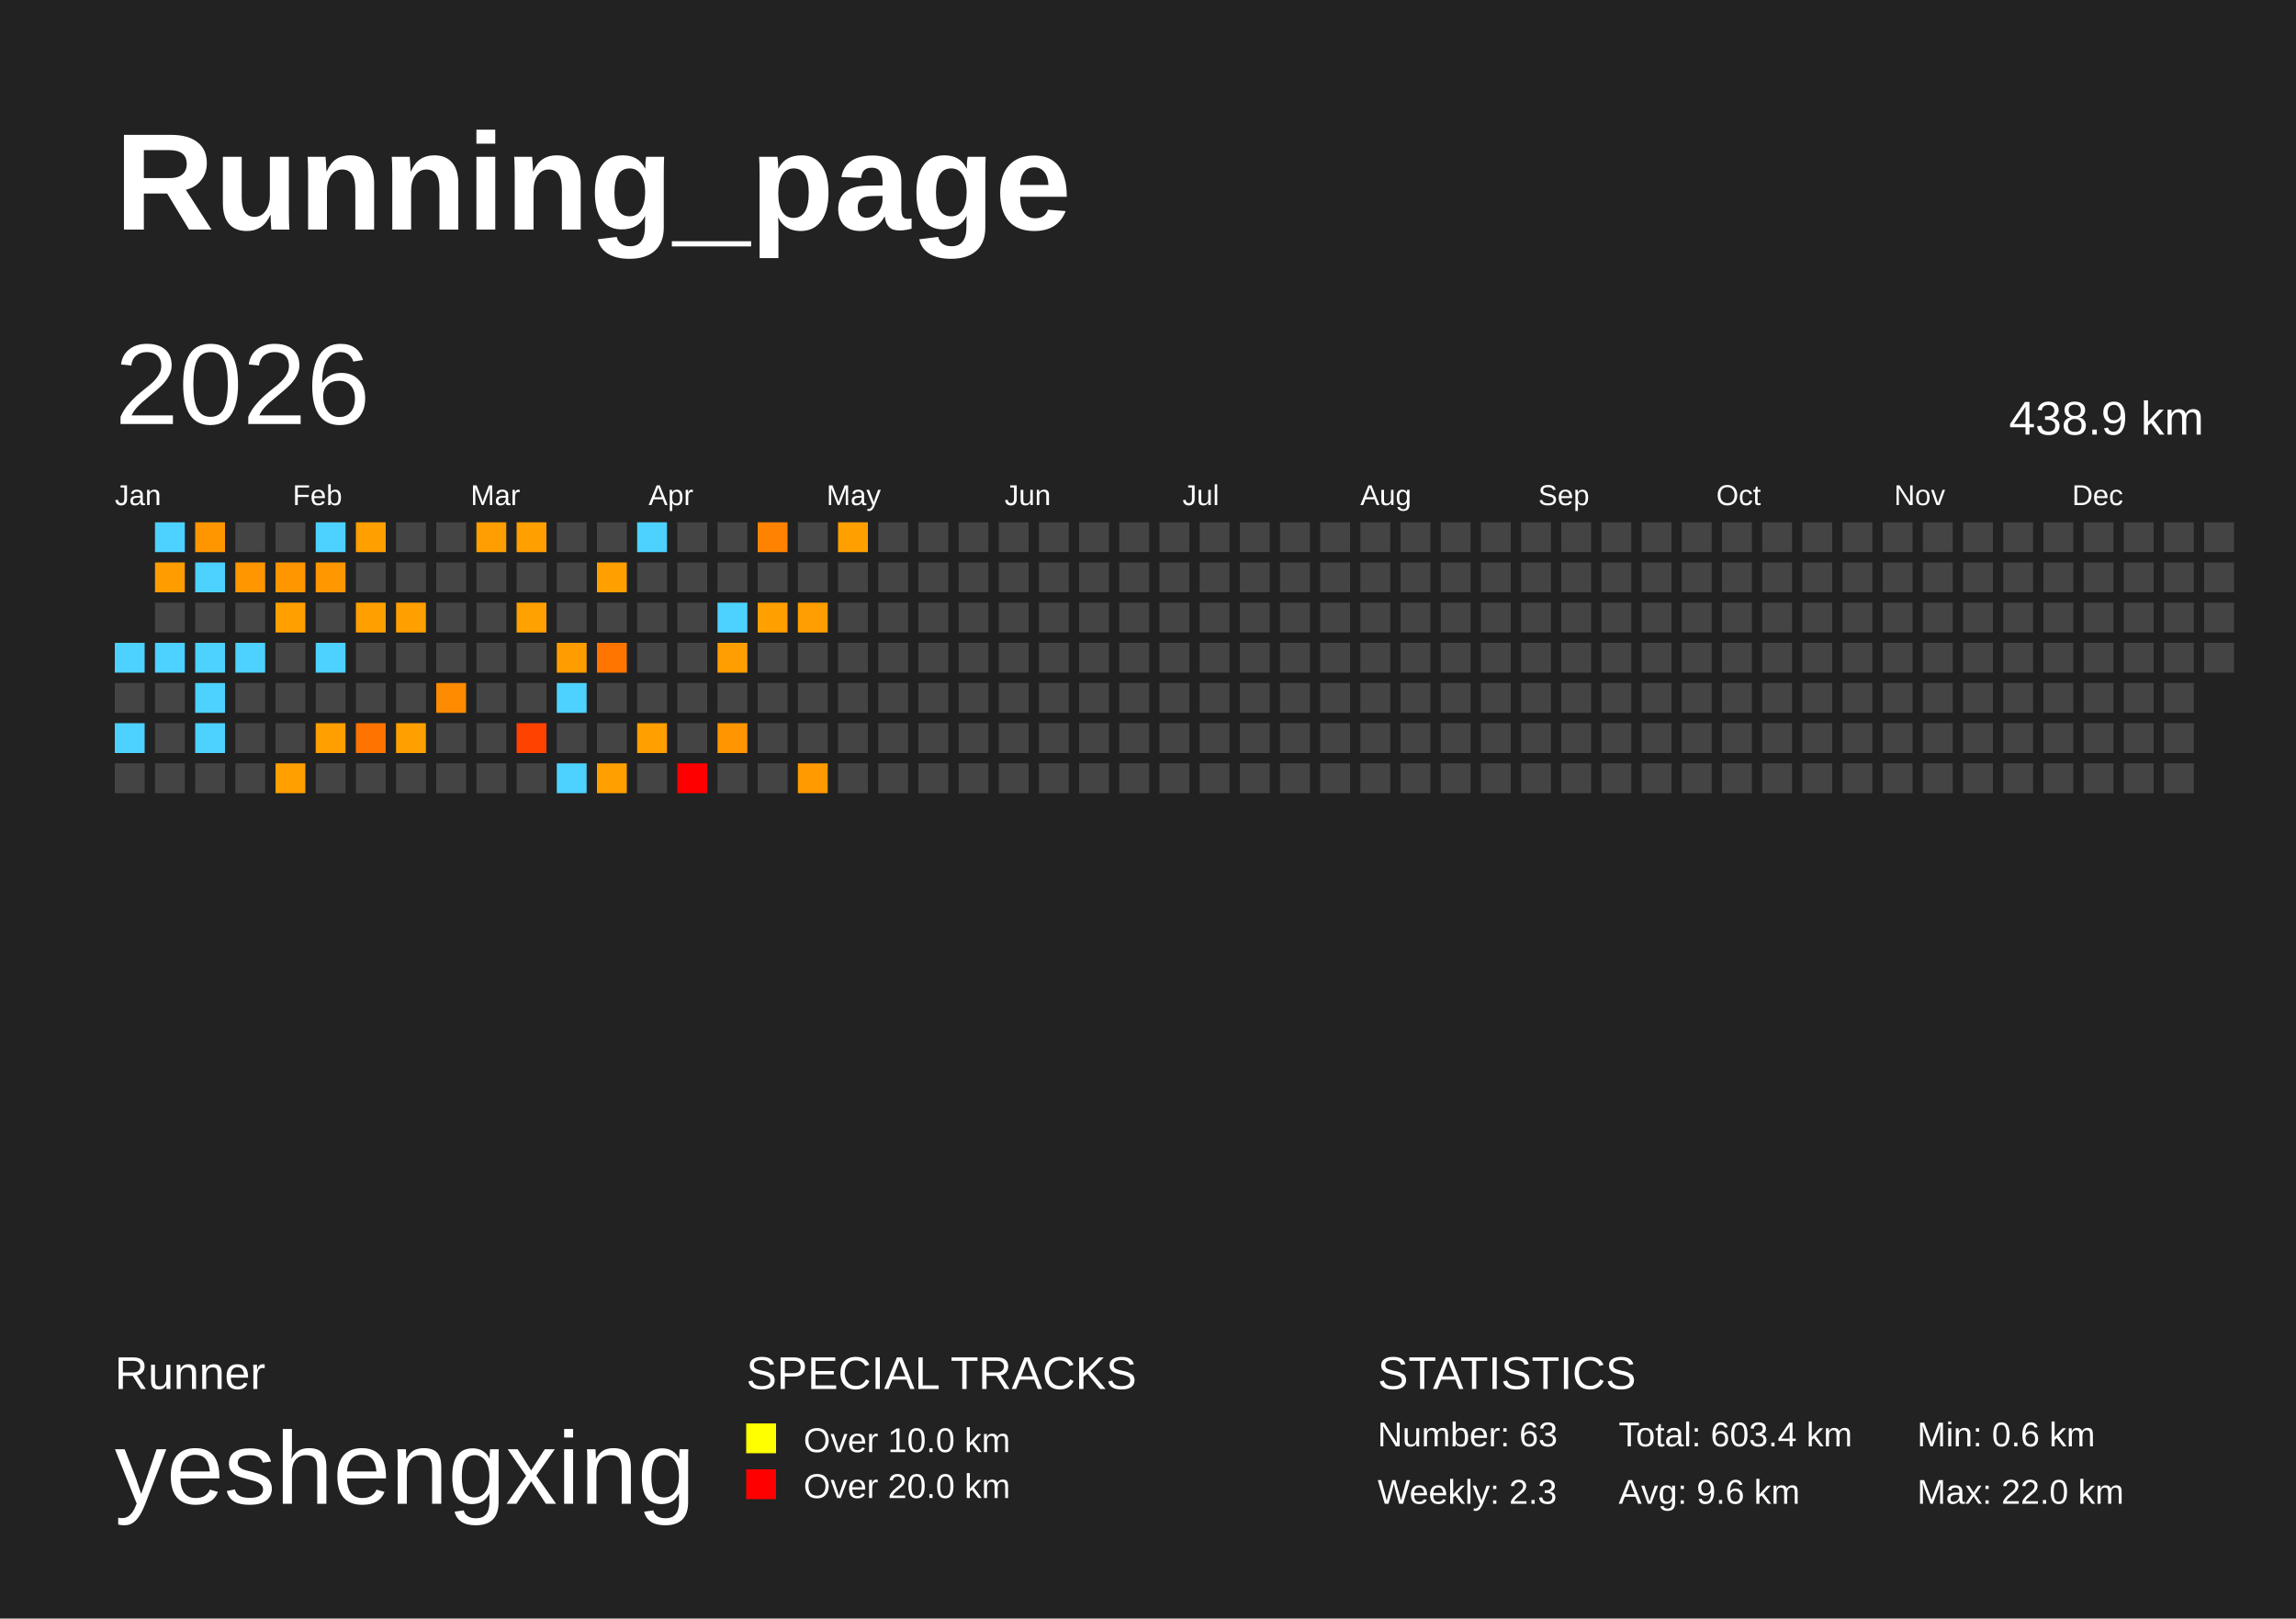
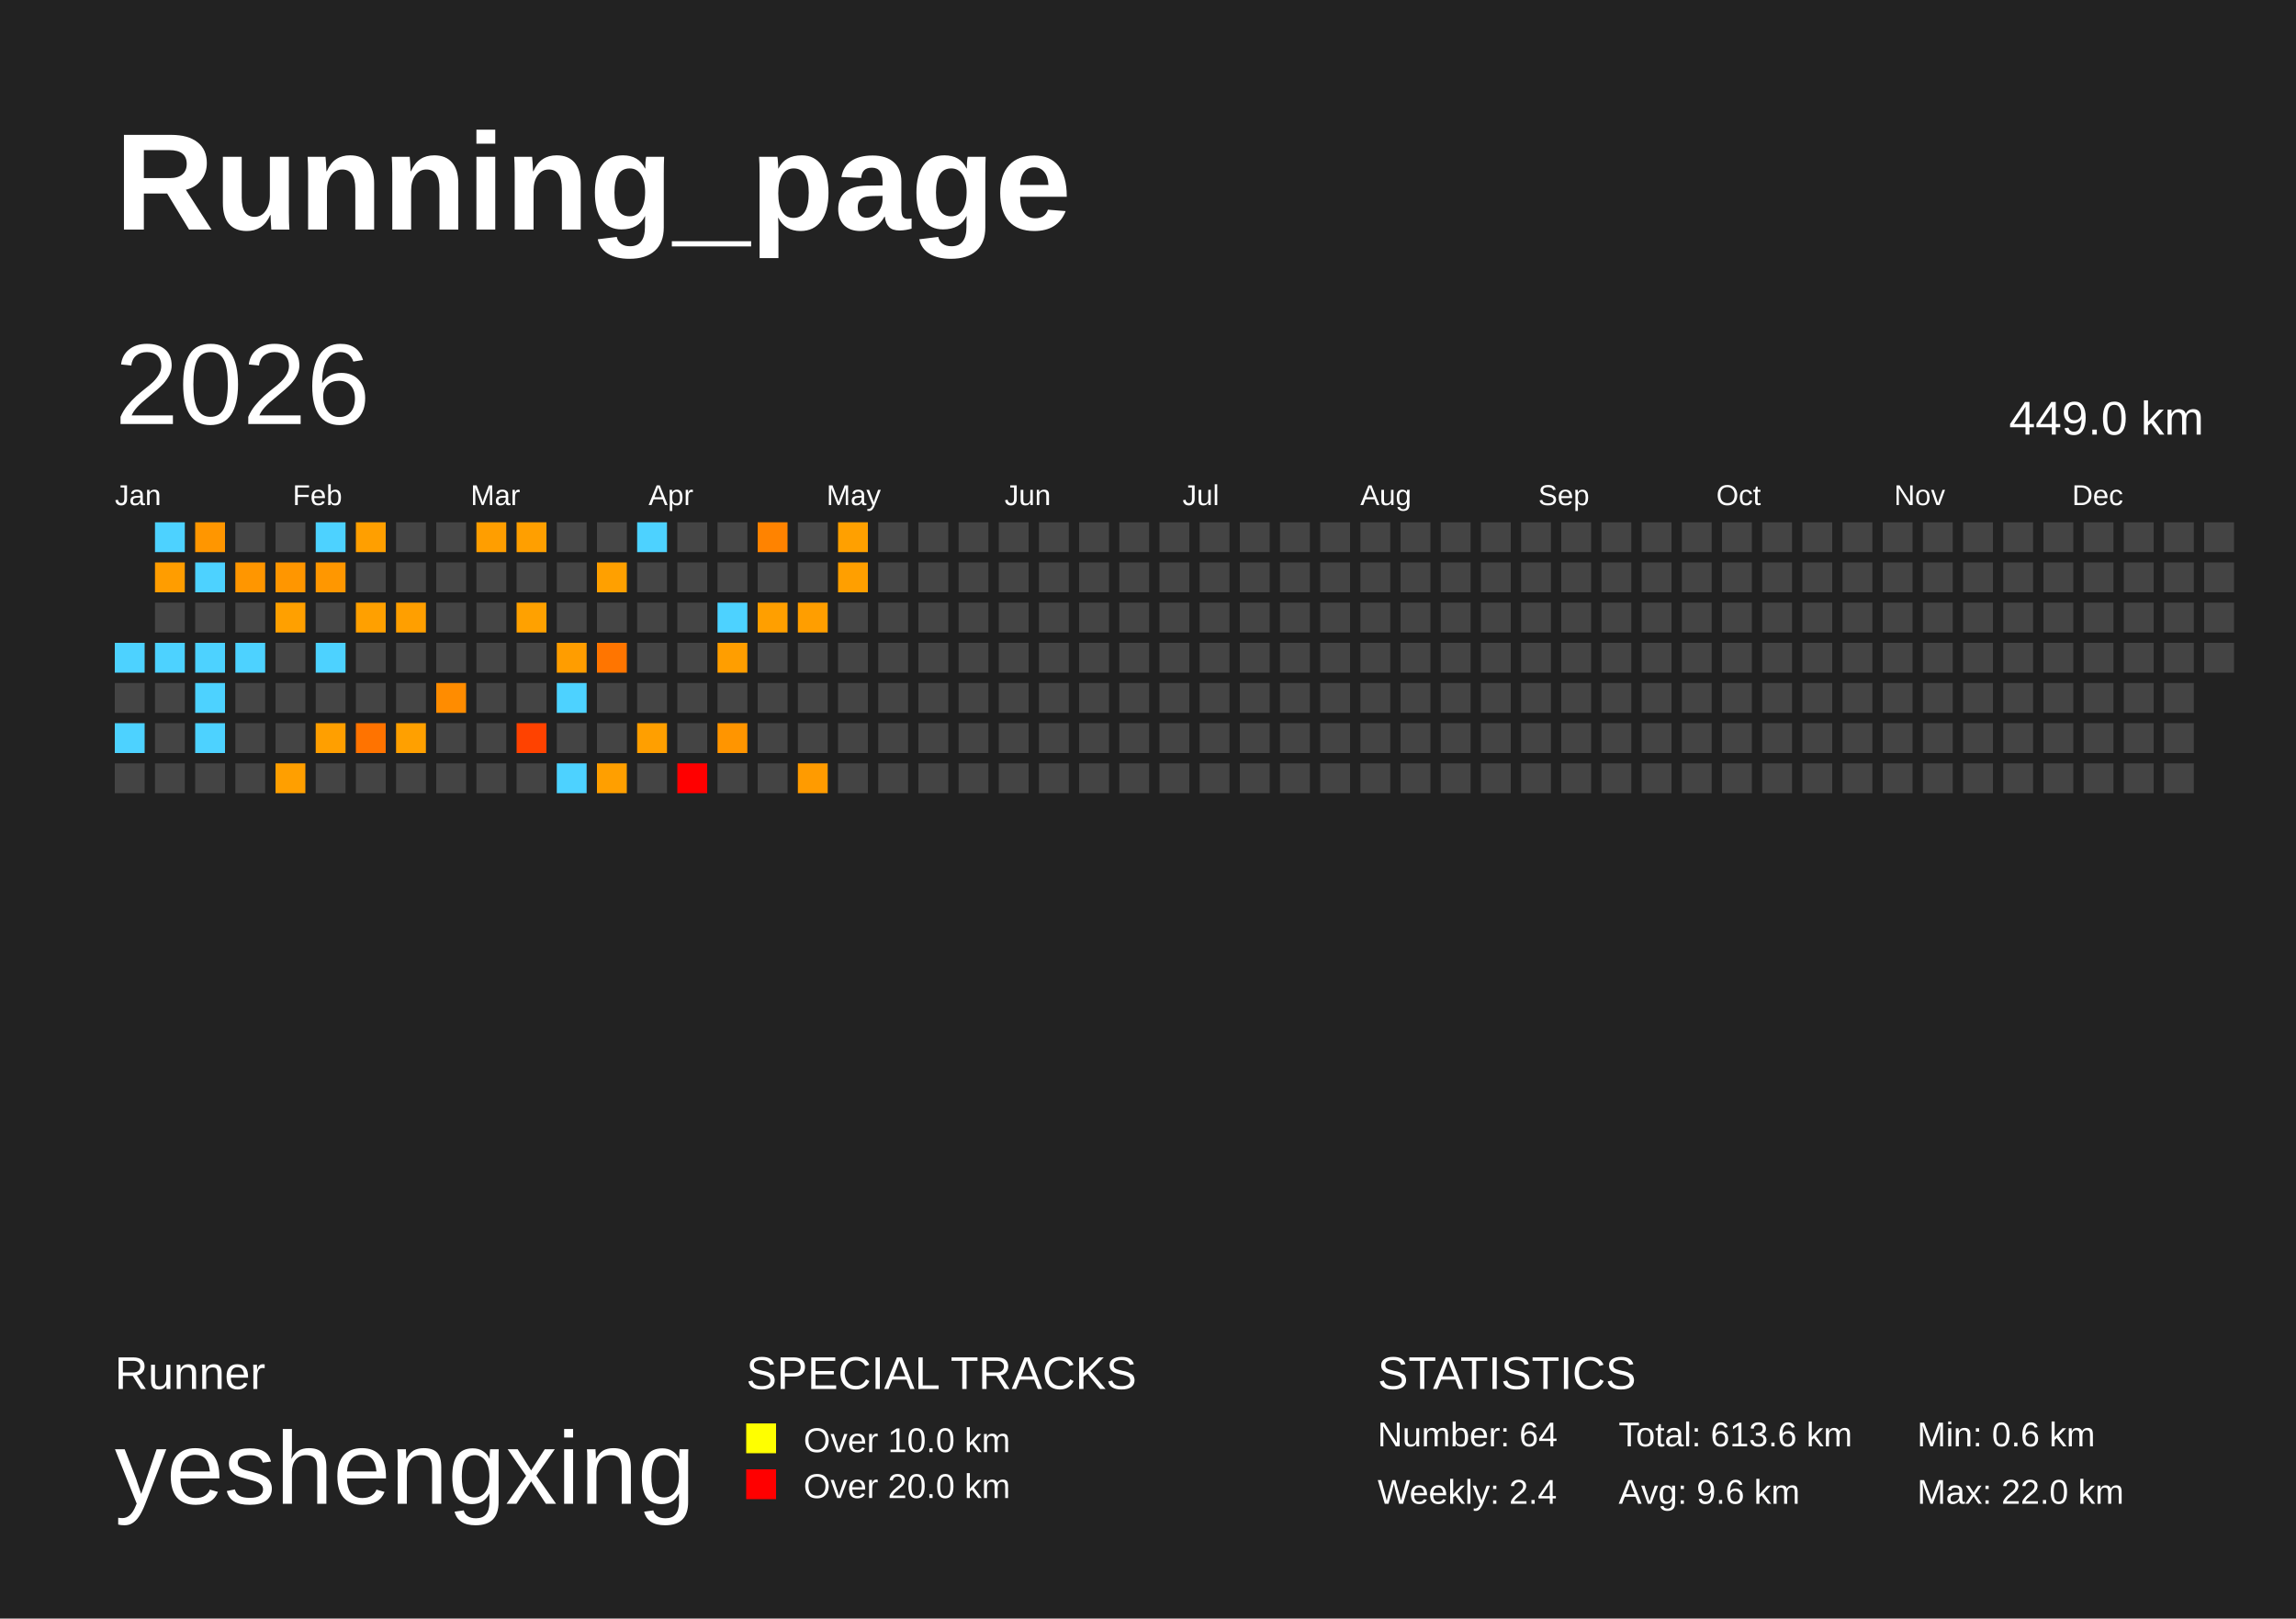
<svg xmlns="http://www.w3.org/2000/svg" baseProfile="full" height="141mm" version="1.1" viewBox="0,0,200,141" width="200mm">
  <defs />
  <rect fill="#222222" height="141" width="200" x="0" y="0" />
  <text fill="#FFFFFF" style="font-size:12px; font-family:Arial; font-weight:bold;" x="10" y="20">Running_page</text>
  <text fill="#FFFFFF" style="font-size:4px; font-family:Arial" x="10" y="121">Runner</text>
  <text fill="#FFFFFF" style="font-size:9px; font-family:Arial" x="10" y="131">yeshengxing</text>
  <text fill="#FFFFFF" style="font-size:4px; font-family:Arial" x="65" y="121">SPECIAL TRACKS</text>
  <rect fill="yellow" height="2.6" width="2.6" x="65" y="124" />
  <text fill="#FFFFFF" style="font-size:3px; font-family:Arial" x="70" y="126.5">Over 10.0 km</text>
  <rect fill="red" height="2.6" width="2.6" x="65" y="128" />
  <text fill="#FFFFFF" style="font-size:3px; font-family:Arial" x="70" y="130.5">Over 20.0 km</text>
  <text fill="#FFFFFF" style="font-size:4px; font-family:Arial" x="120" y="121">STATISTICS</text>
-   <text fill="#FFFFFF" style="font-size:3px; font-family:Arial" x="120" y="126">Number: 63</text>
-   <text fill="#FFFFFF" style="font-size:3px; font-family:Arial" x="120" y="131">Weekly: 2.3</text>
-   <text fill="#FFFFFF" style="font-size:3px; font-family:Arial" x="141" y="126">Total: 603.4 km</text>
+   <text fill="#FFFFFF" style="font-size:3px; font-family:Arial" x="120" y="126">Number: 64</text>
+   <text fill="#FFFFFF" style="font-size:3px; font-family:Arial" x="120" y="131">Weekly: 2.4</text>
+   <text fill="#FFFFFF" style="font-size:3px; font-family:Arial" x="141" y="126">Total: 613.6 km</text>
  <text fill="#FFFFFF" style="font-size:3px; font-family:Arial" x="141" y="131">Avg: 9.6 km</text>
  <text fill="#FFFFFF" style="font-size:3px; font-family:Arial" x="167" y="126">Min: 0.6 km</text>
  <text fill="#FFFFFF" style="font-size:3px; font-family:Arial" x="167" y="131">Max: 22.0 km</text>
  <text dominant-baseline="hanging" fill="#FFFFFF" style="font-size:10.0px; font-family:Arial;" x="10" y="30">2026</text>
-   <text dominant-baseline="hanging" fill="#FFFFFF" style="font-size:4.125px; font-family:Arial;" x="175" y="35">438.9 km</text>
+   <text dominant-baseline="hanging" fill="#FFFFFF" style="font-size:4.125px; font-family:Arial;" x="175" y="35">449.0 km</text>
  <text fill="#FFFFFF" style="font-size:2.5px; font-family:Arial" x="10.0" y="44">Jan</text>
  <text fill="#FFFFFF" style="font-size:2.5px; font-family:Arial" x="25.5" y="44">Feb</text>
  <text fill="#FFFFFF" style="font-size:2.5px; font-family:Arial" x="41.0" y="44">Mar</text>
  <text fill="#FFFFFF" style="font-size:2.5px; font-family:Arial" x="56.5" y="44">Apr</text>
  <text fill="#FFFFFF" style="font-size:2.5px; font-family:Arial" x="72.0" y="44">May</text>
  <text fill="#FFFFFF" style="font-size:2.5px; font-family:Arial" x="87.5" y="44">Jun</text>
  <text fill="#FFFFFF" style="font-size:2.5px; font-family:Arial" x="103.0" y="44">Jul</text>
  <text fill="#FFFFFF" style="font-size:2.5px; font-family:Arial" x="118.5" y="44">Aug</text>
  <text fill="#FFFFFF" style="font-size:2.5px; font-family:Arial" x="134.0" y="44">Sep</text>
  <text fill="#FFFFFF" style="font-size:2.5px; font-family:Arial" x="149.5" y="44">Oct</text>
  <text fill="#FFFFFF" style="font-size:2.5px; font-family:Arial" x="165.0" y="44">Nov</text>
  <text fill="#FFFFFF" style="font-size:2.5px; font-family:Arial" x="180.5" y="44">Dec</text>
  <rect fill="#4dd2ff" height="2.6" width="2.6" x="10.0" y="56.0" />
  <rect fill="#444444" height="2.6" width="2.6" x="10.0" y="59.5" />
  <rect fill="#4dd2ff" height="2.6" width="2.6" x="10.0" y="63.0" />
  <rect fill="#444444" height="2.6" width="2.6" x="10.0" y="66.5" />
  <rect fill="#4dd2ff" height="2.6" width="2.6" x="13.5" y="45.5" />
  <rect fill="#ff9d00" height="2.6" width="2.6" x="13.5" y="49.0" />
  <rect fill="#444444" height="2.6" width="2.6" x="13.5" y="52.5" />
  <rect fill="#4dd2ff" height="2.6" width="2.6" x="13.5" y="56.0" />
  <rect fill="#444444" height="2.6" width="2.6" x="13.5" y="59.5" />
  <rect fill="#444444" height="2.6" width="2.6" x="13.5" y="63.0" />
  <rect fill="#444444" height="2.6" width="2.6" x="13.5" y="66.5" />
  <rect fill="#ff9600" height="2.6" width="2.6" x="17.0" y="45.5" />
  <rect fill="#4dd2ff" height="2.6" width="2.6" x="17.0" y="49.0" />
  <rect fill="#444444" height="2.6" width="2.6" x="17.0" y="52.5" />
  <rect fill="#4dd2ff" height="2.6" width="2.6" x="17.0" y="56.0" />
  <rect fill="#4dd2ff" height="2.6" width="2.6" x="17.0" y="59.5" />
  <rect fill="#4dd2ff" height="2.6" width="2.6" x="17.0" y="63.0" />
  <rect fill="#444444" height="2.6" width="2.6" x="17.0" y="66.5" />
  <rect fill="#444444" height="2.6" width="2.6" x="20.5" y="45.5" />
  <rect fill="#ff9600" height="2.6" width="2.6" x="20.5" y="49.0" />
  <rect fill="#444444" height="2.6" width="2.6" x="20.5" y="52.5" />
  <rect fill="#4dd2ff" height="2.6" width="2.6" x="20.5" y="56.0" />
  <rect fill="#444444" height="2.6" width="2.6" x="20.5" y="59.5" />
  <rect fill="#444444" height="2.6" width="2.6" x="20.5" y="63.0" />
  <rect fill="#444444" height="2.6" width="2.6" x="20.5" y="66.5" />
  <rect fill="#444444" height="2.6" width="2.6" x="24.0" y="45.5" />
  <rect fill="#ff9600" height="2.6" width="2.6" x="24.0" y="49.0" />
  <rect fill="#ffa000" height="2.6" width="2.6" x="24.0" y="52.5" />
  <rect fill="#444444" height="2.6" width="2.6" x="24.0" y="56.0" />
  <rect fill="#444444" height="2.6" width="2.6" x="24.0" y="59.5" />
  <rect fill="#444444" height="2.6" width="2.6" x="24.0" y="63.0" />
  <rect fill="#ff9f00" height="2.6" width="2.6" x="24.0" y="66.5" />
  <rect fill="#4dd2ff" height="2.6" width="2.6" x="27.5" y="45.5" />
  <rect fill="#ff9700" height="2.6" width="2.6" x="27.5" y="49.0" />
  <rect fill="#444444" height="2.6" width="2.6" x="27.5" y="52.5" />
  <rect fill="#4dd2ff" height="2.6" width="2.6" x="27.5" y="56.0" />
  <rect fill="#444444" height="2.6" width="2.6" x="27.5" y="59.5" />
  <rect fill="#ff9f00" height="2.6" width="2.6" x="27.5" y="63.0" />
  <rect fill="#444444" height="2.6" width="2.6" x="27.5" y="66.5" />
  <rect fill="#ff9f00" height="2.6" width="2.6" x="31.0" y="45.5" />
  <rect fill="#444444" height="2.6" width="2.6" x="31.0" y="49.0" />
  <rect fill="#ffa000" height="2.6" width="2.6" x="31.0" y="52.5" />
  <rect fill="#444444" height="2.6" width="2.6" x="31.0" y="56.0" />
  <rect fill="#444444" height="2.6" width="2.6" x="31.0" y="59.5" />
  <rect fill="#ff7300" height="2.6" width="2.6" x="31.0" y="63.0" />
  <rect fill="#444444" height="2.6" width="2.6" x="31.0" y="66.5" />
  <rect fill="#444444" height="2.6" width="2.6" x="34.5" y="45.5" />
  <rect fill="#444444" height="2.6" width="2.6" x="34.5" y="49.0" />
  <rect fill="#ff9f00" height="2.6" width="2.6" x="34.5" y="52.5" />
  <rect fill="#444444" height="2.6" width="2.6" x="34.5" y="56.0" />
  <rect fill="#444444" height="2.6" width="2.6" x="34.5" y="59.5" />
  <rect fill="#ffa000" height="2.6" width="2.6" x="34.5" y="63.0" />
  <rect fill="#444444" height="2.6" width="2.6" x="34.5" y="66.5" />
  <rect fill="#444444" height="2.6" width="2.6" x="38.0" y="45.5" />
  <rect fill="#444444" height="2.6" width="2.6" x="38.0" y="49.0" />
  <rect fill="#444444" height="2.6" width="2.6" x="38.0" y="52.5" />
  <rect fill="#444444" height="2.6" width="2.6" x="38.0" y="56.0" />
  <rect fill="#ff8c00" height="2.6" width="2.6" x="38.0" y="59.5" />
  <rect fill="#444444" height="2.6" width="2.6" x="38.0" y="63.0" />
  <rect fill="#444444" height="2.6" width="2.6" x="38.0" y="66.5" />
  <rect fill="#ff9e00" height="2.6" width="2.6" x="41.5" y="45.5" />
  <rect fill="#444444" height="2.6" width="2.6" x="41.5" y="49.0" />
  <rect fill="#444444" height="2.6" width="2.6" x="41.5" y="52.5" />
  <rect fill="#444444" height="2.6" width="2.6" x="41.5" y="56.0" />
  <rect fill="#444444" height="2.6" width="2.6" x="41.5" y="59.5" />
  <rect fill="#444444" height="2.6" width="2.6" x="41.5" y="63.0" />
  <rect fill="#444444" height="2.6" width="2.6" x="41.5" y="66.5" />
  <rect fill="#ff9f00" height="2.6" width="2.6" x="45.0" y="45.5" />
  <rect fill="#444444" height="2.6" width="2.6" x="45.0" y="49.0" />
  <rect fill="#ffa100" height="2.6" width="2.6" x="45.0" y="52.5" />
  <rect fill="#444444" height="2.6" width="2.6" x="45.0" y="56.0" />
  <rect fill="#444444" height="2.6" width="2.6" x="45.0" y="59.5" />
  <rect fill="#ff4200" height="2.6" width="2.6" x="45.0" y="63.0" />
  <rect fill="#444444" height="2.6" width="2.6" x="45.0" y="66.5" />
  <rect fill="#444444" height="2.6" width="2.6" x="48.5" y="45.5" />
  <rect fill="#444444" height="2.6" width="2.6" x="48.5" y="49.0" />
  <rect fill="#444444" height="2.6" width="2.6" x="48.5" y="52.5" />
  <rect fill="#ff9d00" height="2.6" width="2.6" x="48.5" y="56.0" />
  <rect fill="#4dd2ff" height="2.6" width="2.6" x="48.5" y="59.5" />
  <rect fill="#444444" height="2.6" width="2.6" x="48.5" y="63.0" />
  <rect fill="#4dd2ff" height="2.6" width="2.6" x="48.5" y="66.5" />
  <rect fill="#444444" height="2.6" width="2.6" x="52.0" y="45.5" />
  <rect fill="#ffa000" height="2.6" width="2.6" x="52.0" y="49.0" />
  <rect fill="#444444" height="2.6" width="2.6" x="52.0" y="52.5" />
  <rect fill="#ff7500" height="2.6" width="2.6" x="52.0" y="56.0" />
  <rect fill="#444444" height="2.6" width="2.6" x="52.0" y="59.5" />
  <rect fill="#444444" height="2.6" width="2.6" x="52.0" y="63.0" />
  <rect fill="#ff9f00" height="2.6" width="2.6" x="52.0" y="66.5" />
  <rect fill="#4dd2ff" height="2.6" width="2.6" x="55.5" y="45.5" />
  <rect fill="#444444" height="2.6" width="2.6" x="55.5" y="49.0" />
  <rect fill="#444444" height="2.6" width="2.6" x="55.5" y="52.5" />
  <rect fill="#444444" height="2.6" width="2.6" x="55.5" y="56.0" />
  <rect fill="#444444" height="2.6" width="2.6" x="55.5" y="59.5" />
  <rect fill="#ff9f00" height="2.6" width="2.6" x="55.5" y="63.0" />
  <rect fill="#444444" height="2.6" width="2.6" x="55.5" y="66.5" />
  <rect fill="#444444" height="2.6" width="2.6" x="59.0" y="45.5" />
  <rect fill="#444444" height="2.6" width="2.6" x="59.0" y="49.0" />
  <rect fill="#444444" height="2.6" width="2.6" x="59.0" y="52.5" />
  <rect fill="#444444" height="2.6" width="2.6" x="59.0" y="56.0" />
  <rect fill="#444444" height="2.6" width="2.6" x="59.0" y="59.5" />
  <rect fill="#444444" height="2.6" width="2.6" x="59.0" y="63.0" />
  <rect fill="red" height="2.6" width="2.6" x="59.0" y="66.5" />
  <rect fill="#444444" height="2.6" width="2.6" x="62.5" y="45.5" />
  <rect fill="#444444" height="2.6" width="2.6" x="62.5" y="49.0" />
  <rect fill="#4dd2ff" height="2.6" width="2.6" x="62.5" y="52.5" />
  <rect fill="#ff9e00" height="2.6" width="2.6" x="62.5" y="56.0" />
  <rect fill="#444444" height="2.6" width="2.6" x="62.5" y="59.5" />
  <rect fill="#ff9500" height="2.6" width="2.6" x="62.5" y="63.0" />
  <rect fill="#444444" height="2.6" width="2.6" x="62.5" y="66.5" />
  <rect fill="#ff8300" height="2.6" width="2.6" x="66.0" y="45.5" />
  <rect fill="#444444" height="2.6" width="2.6" x="66.0" y="49.0" />
  <rect fill="#ff9f00" height="2.6" width="2.6" x="66.0" y="52.5" />
  <rect fill="#444444" height="2.6" width="2.6" x="66.0" y="56.0" />
  <rect fill="#444444" height="2.6" width="2.6" x="66.0" y="59.5" />
  <rect fill="#444444" height="2.6" width="2.6" x="66.0" y="63.0" />
  <rect fill="#444444" height="2.6" width="2.6" x="66.0" y="66.5" />
  <rect fill="#444444" height="2.6" width="2.6" x="69.5" y="45.5" />
  <rect fill="#444444" height="2.6" width="2.6" x="69.5" y="49.0" />
  <rect fill="#ff9e00" height="2.6" width="2.6" x="69.5" y="52.5" />
  <rect fill="#444444" height="2.6" width="2.6" x="69.5" y="56.0" />
  <rect fill="#444444" height="2.6" width="2.6" x="69.5" y="59.5" />
  <rect fill="#444444" height="2.6" width="2.6" x="69.5" y="63.0" />
  <rect fill="#ff9b00" height="2.6" width="2.6" x="69.5" y="66.5" />
  <rect fill="#ffa000" height="2.6" width="2.6" x="73.0" y="45.5" />
-   <rect fill="#444444" height="2.6" width="2.6" x="73.0" y="49.0" />
+   <rect fill="#ff9f00" height="2.6" width="2.6" x="73.0" y="49.0" />
  <rect fill="#444444" height="2.6" width="2.6" x="73.0" y="52.5" />
  <rect fill="#444444" height="2.6" width="2.6" x="73.0" y="56.0" />
  <rect fill="#444444" height="2.6" width="2.6" x="73.0" y="59.5" />
  <rect fill="#444444" height="2.6" width="2.6" x="73.0" y="63.0" />
  <rect fill="#444444" height="2.6" width="2.6" x="73.0" y="66.5" />
  <rect fill="#444444" height="2.6" width="2.6" x="76.5" y="45.5" />
  <rect fill="#444444" height="2.6" width="2.6" x="76.5" y="49.0" />
  <rect fill="#444444" height="2.6" width="2.6" x="76.5" y="52.5" />
  <rect fill="#444444" height="2.6" width="2.6" x="76.5" y="56.0" />
  <rect fill="#444444" height="2.6" width="2.6" x="76.5" y="59.5" />
  <rect fill="#444444" height="2.6" width="2.6" x="76.5" y="63.0" />
  <rect fill="#444444" height="2.6" width="2.6" x="76.5" y="66.5" />
  <rect fill="#444444" height="2.6" width="2.6" x="80.0" y="45.5" />
  <rect fill="#444444" height="2.6" width="2.6" x="80.0" y="49.0" />
  <rect fill="#444444" height="2.6" width="2.6" x="80.0" y="52.5" />
  <rect fill="#444444" height="2.6" width="2.6" x="80.0" y="56.0" />
  <rect fill="#444444" height="2.6" width="2.6" x="80.0" y="59.5" />
  <rect fill="#444444" height="2.6" width="2.6" x="80.0" y="63.0" />
  <rect fill="#444444" height="2.6" width="2.6" x="80.0" y="66.5" />
  <rect fill="#444444" height="2.6" width="2.6" x="83.5" y="45.5" />
  <rect fill="#444444" height="2.6" width="2.6" x="83.5" y="49.0" />
  <rect fill="#444444" height="2.6" width="2.6" x="83.5" y="52.5" />
  <rect fill="#444444" height="2.6" width="2.6" x="83.5" y="56.0" />
  <rect fill="#444444" height="2.6" width="2.6" x="83.5" y="59.5" />
  <rect fill="#444444" height="2.6" width="2.6" x="83.5" y="63.0" />
  <rect fill="#444444" height="2.6" width="2.6" x="83.5" y="66.5" />
  <rect fill="#444444" height="2.6" width="2.6" x="87.0" y="45.5" />
  <rect fill="#444444" height="2.6" width="2.6" x="87.0" y="49.0" />
  <rect fill="#444444" height="2.6" width="2.6" x="87.0" y="52.5" />
  <rect fill="#444444" height="2.6" width="2.6" x="87.0" y="56.0" />
  <rect fill="#444444" height="2.6" width="2.6" x="87.0" y="59.5" />
  <rect fill="#444444" height="2.6" width="2.6" x="87.0" y="63.0" />
  <rect fill="#444444" height="2.6" width="2.6" x="87.0" y="66.5" />
  <rect fill="#444444" height="2.6" width="2.6" x="90.5" y="45.5" />
  <rect fill="#444444" height="2.6" width="2.6" x="90.5" y="49.0" />
  <rect fill="#444444" height="2.6" width="2.6" x="90.5" y="52.5" />
  <rect fill="#444444" height="2.6" width="2.6" x="90.5" y="56.0" />
  <rect fill="#444444" height="2.6" width="2.6" x="90.5" y="59.5" />
  <rect fill="#444444" height="2.6" width="2.6" x="90.5" y="63.0" />
  <rect fill="#444444" height="2.6" width="2.6" x="90.5" y="66.5" />
  <rect fill="#444444" height="2.6" width="2.6" x="94.0" y="45.5" />
  <rect fill="#444444" height="2.6" width="2.6" x="94.0" y="49.0" />
  <rect fill="#444444" height="2.6" width="2.6" x="94.0" y="52.5" />
  <rect fill="#444444" height="2.6" width="2.6" x="94.0" y="56.0" />
  <rect fill="#444444" height="2.6" width="2.6" x="94.0" y="59.5" />
  <rect fill="#444444" height="2.6" width="2.6" x="94.0" y="63.0" />
  <rect fill="#444444" height="2.6" width="2.6" x="94.0" y="66.5" />
  <rect fill="#444444" height="2.6" width="2.6" x="97.5" y="45.5" />
  <rect fill="#444444" height="2.6" width="2.6" x="97.5" y="49.0" />
  <rect fill="#444444" height="2.6" width="2.6" x="97.5" y="52.5" />
  <rect fill="#444444" height="2.6" width="2.6" x="97.5" y="56.0" />
  <rect fill="#444444" height="2.6" width="2.6" x="97.5" y="59.5" />
  <rect fill="#444444" height="2.6" width="2.6" x="97.5" y="63.0" />
  <rect fill="#444444" height="2.6" width="2.6" x="97.5" y="66.5" />
  <rect fill="#444444" height="2.6" width="2.6" x="101.0" y="45.5" />
  <rect fill="#444444" height="2.6" width="2.6" x="101.0" y="49.0" />
  <rect fill="#444444" height="2.6" width="2.6" x="101.0" y="52.5" />
  <rect fill="#444444" height="2.6" width="2.6" x="101.0" y="56.0" />
  <rect fill="#444444" height="2.6" width="2.6" x="101.0" y="59.5" />
  <rect fill="#444444" height="2.6" width="2.6" x="101.0" y="63.0" />
  <rect fill="#444444" height="2.6" width="2.6" x="101.0" y="66.5" />
  <rect fill="#444444" height="2.6" width="2.6" x="104.5" y="45.5" />
  <rect fill="#444444" height="2.6" width="2.6" x="104.5" y="49.0" />
  <rect fill="#444444" height="2.6" width="2.6" x="104.5" y="52.5" />
  <rect fill="#444444" height="2.6" width="2.6" x="104.5" y="56.0" />
  <rect fill="#444444" height="2.6" width="2.6" x="104.5" y="59.5" />
  <rect fill="#444444" height="2.6" width="2.6" x="104.5" y="63.0" />
  <rect fill="#444444" height="2.6" width="2.6" x="104.5" y="66.5" />
  <rect fill="#444444" height="2.6" width="2.6" x="108.0" y="45.5" />
  <rect fill="#444444" height="2.6" width="2.6" x="108.0" y="49.0" />
  <rect fill="#444444" height="2.6" width="2.6" x="108.0" y="52.5" />
  <rect fill="#444444" height="2.6" width="2.6" x="108.0" y="56.0" />
  <rect fill="#444444" height="2.6" width="2.6" x="108.0" y="59.5" />
  <rect fill="#444444" height="2.6" width="2.6" x="108.0" y="63.0" />
  <rect fill="#444444" height="2.6" width="2.6" x="108.0" y="66.5" />
  <rect fill="#444444" height="2.6" width="2.6" x="111.5" y="45.5" />
  <rect fill="#444444" height="2.6" width="2.6" x="111.5" y="49.0" />
  <rect fill="#444444" height="2.6" width="2.6" x="111.5" y="52.5" />
  <rect fill="#444444" height="2.6" width="2.6" x="111.5" y="56.0" />
  <rect fill="#444444" height="2.6" width="2.6" x="111.5" y="59.5" />
  <rect fill="#444444" height="2.6" width="2.6" x="111.5" y="63.0" />
  <rect fill="#444444" height="2.6" width="2.6" x="111.5" y="66.5" />
  <rect fill="#444444" height="2.6" width="2.6" x="115.0" y="45.5" />
  <rect fill="#444444" height="2.6" width="2.6" x="115.0" y="49.0" />
  <rect fill="#444444" height="2.6" width="2.6" x="115.0" y="52.5" />
  <rect fill="#444444" height="2.6" width="2.6" x="115.0" y="56.0" />
  <rect fill="#444444" height="2.6" width="2.6" x="115.0" y="59.5" />
  <rect fill="#444444" height="2.6" width="2.6" x="115.0" y="63.0" />
  <rect fill="#444444" height="2.6" width="2.6" x="115.0" y="66.5" />
  <rect fill="#444444" height="2.6" width="2.6" x="118.5" y="45.5" />
  <rect fill="#444444" height="2.6" width="2.6" x="118.5" y="49.0" />
  <rect fill="#444444" height="2.6" width="2.6" x="118.5" y="52.5" />
  <rect fill="#444444" height="2.6" width="2.6" x="118.5" y="56.0" />
  <rect fill="#444444" height="2.6" width="2.6" x="118.5" y="59.5" />
  <rect fill="#444444" height="2.6" width="2.6" x="118.5" y="63.0" />
  <rect fill="#444444" height="2.6" width="2.6" x="118.5" y="66.5" />
  <rect fill="#444444" height="2.6" width="2.6" x="122.0" y="45.5" />
  <rect fill="#444444" height="2.6" width="2.6" x="122.0" y="49.0" />
  <rect fill="#444444" height="2.6" width="2.6" x="122.0" y="52.5" />
  <rect fill="#444444" height="2.6" width="2.6" x="122.0" y="56.0" />
  <rect fill="#444444" height="2.6" width="2.6" x="122.0" y="59.5" />
  <rect fill="#444444" height="2.6" width="2.6" x="122.0" y="63.0" />
  <rect fill="#444444" height="2.6" width="2.6" x="122.0" y="66.5" />
  <rect fill="#444444" height="2.6" width="2.6" x="125.5" y="45.5" />
  <rect fill="#444444" height="2.6" width="2.6" x="125.5" y="49.0" />
  <rect fill="#444444" height="2.6" width="2.6" x="125.5" y="52.5" />
  <rect fill="#444444" height="2.6" width="2.6" x="125.5" y="56.0" />
  <rect fill="#444444" height="2.6" width="2.6" x="125.5" y="59.5" />
  <rect fill="#444444" height="2.6" width="2.6" x="125.5" y="63.0" />
  <rect fill="#444444" height="2.6" width="2.6" x="125.5" y="66.5" />
  <rect fill="#444444" height="2.6" width="2.6" x="129.0" y="45.5" />
  <rect fill="#444444" height="2.6" width="2.6" x="129.0" y="49.0" />
  <rect fill="#444444" height="2.6" width="2.6" x="129.0" y="52.5" />
  <rect fill="#444444" height="2.6" width="2.6" x="129.0" y="56.0" />
  <rect fill="#444444" height="2.6" width="2.6" x="129.0" y="59.5" />
  <rect fill="#444444" height="2.6" width="2.6" x="129.0" y="63.0" />
  <rect fill="#444444" height="2.6" width="2.6" x="129.0" y="66.5" />
  <rect fill="#444444" height="2.6" width="2.6" x="132.5" y="45.5" />
  <rect fill="#444444" height="2.6" width="2.6" x="132.5" y="49.0" />
  <rect fill="#444444" height="2.6" width="2.6" x="132.5" y="52.5" />
  <rect fill="#444444" height="2.6" width="2.6" x="132.5" y="56.0" />
  <rect fill="#444444" height="2.6" width="2.6" x="132.5" y="59.5" />
  <rect fill="#444444" height="2.6" width="2.6" x="132.5" y="63.0" />
  <rect fill="#444444" height="2.6" width="2.6" x="132.5" y="66.5" />
  <rect fill="#444444" height="2.6" width="2.6" x="136.0" y="45.5" />
  <rect fill="#444444" height="2.6" width="2.6" x="136.0" y="49.0" />
  <rect fill="#444444" height="2.6" width="2.6" x="136.0" y="52.5" />
  <rect fill="#444444" height="2.6" width="2.6" x="136.0" y="56.0" />
  <rect fill="#444444" height="2.6" width="2.6" x="136.0" y="59.5" />
  <rect fill="#444444" height="2.6" width="2.6" x="136.0" y="63.0" />
  <rect fill="#444444" height="2.6" width="2.6" x="136.0" y="66.5" />
  <rect fill="#444444" height="2.6" width="2.6" x="139.5" y="45.5" />
  <rect fill="#444444" height="2.6" width="2.6" x="139.5" y="49.0" />
  <rect fill="#444444" height="2.6" width="2.6" x="139.5" y="52.5" />
  <rect fill="#444444" height="2.6" width="2.6" x="139.5" y="56.0" />
  <rect fill="#444444" height="2.6" width="2.6" x="139.5" y="59.5" />
  <rect fill="#444444" height="2.6" width="2.6" x="139.5" y="63.0" />
  <rect fill="#444444" height="2.6" width="2.6" x="139.5" y="66.5" />
  <rect fill="#444444" height="2.6" width="2.6" x="143.0" y="45.5" />
  <rect fill="#444444" height="2.6" width="2.6" x="143.0" y="49.0" />
  <rect fill="#444444" height="2.6" width="2.6" x="143.0" y="52.5" />
  <rect fill="#444444" height="2.6" width="2.6" x="143.0" y="56.0" />
  <rect fill="#444444" height="2.6" width="2.6" x="143.0" y="59.5" />
  <rect fill="#444444" height="2.6" width="2.6" x="143.0" y="63.0" />
  <rect fill="#444444" height="2.6" width="2.6" x="143.0" y="66.5" />
  <rect fill="#444444" height="2.6" width="2.6" x="146.5" y="45.5" />
  <rect fill="#444444" height="2.6" width="2.6" x="146.5" y="49.0" />
  <rect fill="#444444" height="2.6" width="2.6" x="146.5" y="52.5" />
  <rect fill="#444444" height="2.6" width="2.6" x="146.5" y="56.0" />
  <rect fill="#444444" height="2.6" width="2.6" x="146.5" y="59.5" />
  <rect fill="#444444" height="2.6" width="2.6" x="146.5" y="63.0" />
  <rect fill="#444444" height="2.6" width="2.6" x="146.5" y="66.5" />
  <rect fill="#444444" height="2.6" width="2.6" x="150.0" y="45.5" />
  <rect fill="#444444" height="2.6" width="2.6" x="150.0" y="49.0" />
  <rect fill="#444444" height="2.6" width="2.6" x="150.0" y="52.5" />
  <rect fill="#444444" height="2.6" width="2.6" x="150.0" y="56.0" />
  <rect fill="#444444" height="2.6" width="2.6" x="150.0" y="59.5" />
  <rect fill="#444444" height="2.6" width="2.6" x="150.0" y="63.0" />
  <rect fill="#444444" height="2.6" width="2.6" x="150.0" y="66.5" />
  <rect fill="#444444" height="2.6" width="2.6" x="153.5" y="45.5" />
  <rect fill="#444444" height="2.6" width="2.6" x="153.5" y="49.0" />
  <rect fill="#444444" height="2.6" width="2.6" x="153.5" y="52.5" />
  <rect fill="#444444" height="2.6" width="2.6" x="153.5" y="56.0" />
  <rect fill="#444444" height="2.6" width="2.6" x="153.5" y="59.5" />
  <rect fill="#444444" height="2.6" width="2.6" x="153.5" y="63.0" />
  <rect fill="#444444" height="2.6" width="2.6" x="153.5" y="66.5" />
  <rect fill="#444444" height="2.6" width="2.6" x="157.0" y="45.5" />
  <rect fill="#444444" height="2.6" width="2.6" x="157.0" y="49.0" />
  <rect fill="#444444" height="2.6" width="2.6" x="157.0" y="52.5" />
  <rect fill="#444444" height="2.6" width="2.6" x="157.0" y="56.0" />
  <rect fill="#444444" height="2.6" width="2.6" x="157.0" y="59.5" />
  <rect fill="#444444" height="2.6" width="2.6" x="157.0" y="63.0" />
  <rect fill="#444444" height="2.6" width="2.6" x="157.0" y="66.5" />
  <rect fill="#444444" height="2.6" width="2.6" x="160.5" y="45.5" />
  <rect fill="#444444" height="2.6" width="2.6" x="160.5" y="49.0" />
  <rect fill="#444444" height="2.6" width="2.6" x="160.5" y="52.5" />
  <rect fill="#444444" height="2.6" width="2.6" x="160.5" y="56.0" />
  <rect fill="#444444" height="2.6" width="2.6" x="160.5" y="59.5" />
  <rect fill="#444444" height="2.6" width="2.6" x="160.5" y="63.0" />
  <rect fill="#444444" height="2.6" width="2.6" x="160.5" y="66.5" />
  <rect fill="#444444" height="2.6" width="2.6" x="164.0" y="45.5" />
  <rect fill="#444444" height="2.6" width="2.6" x="164.0" y="49.0" />
  <rect fill="#444444" height="2.6" width="2.6" x="164.0" y="52.5" />
  <rect fill="#444444" height="2.6" width="2.6" x="164.0" y="56.0" />
  <rect fill="#444444" height="2.6" width="2.6" x="164.0" y="59.5" />
  <rect fill="#444444" height="2.6" width="2.6" x="164.0" y="63.0" />
  <rect fill="#444444" height="2.6" width="2.6" x="164.0" y="66.5" />
  <rect fill="#444444" height="2.6" width="2.6" x="167.5" y="45.5" />
  <rect fill="#444444" height="2.6" width="2.6" x="167.5" y="49.0" />
  <rect fill="#444444" height="2.6" width="2.6" x="167.5" y="52.5" />
  <rect fill="#444444" height="2.6" width="2.6" x="167.5" y="56.0" />
  <rect fill="#444444" height="2.6" width="2.6" x="167.5" y="59.5" />
  <rect fill="#444444" height="2.6" width="2.6" x="167.5" y="63.0" />
  <rect fill="#444444" height="2.6" width="2.6" x="167.5" y="66.5" />
  <rect fill="#444444" height="2.6" width="2.6" x="171.0" y="45.5" />
  <rect fill="#444444" height="2.6" width="2.6" x="171.0" y="49.0" />
  <rect fill="#444444" height="2.6" width="2.6" x="171.0" y="52.5" />
  <rect fill="#444444" height="2.6" width="2.6" x="171.0" y="56.0" />
  <rect fill="#444444" height="2.6" width="2.6" x="171.0" y="59.5" />
  <rect fill="#444444" height="2.6" width="2.6" x="171.0" y="63.0" />
  <rect fill="#444444" height="2.6" width="2.6" x="171.0" y="66.5" />
  <rect fill="#444444" height="2.6" width="2.6" x="174.5" y="45.5" />
  <rect fill="#444444" height="2.6" width="2.6" x="174.5" y="49.0" />
  <rect fill="#444444" height="2.6" width="2.6" x="174.5" y="52.5" />
  <rect fill="#444444" height="2.6" width="2.6" x="174.5" y="56.0" />
  <rect fill="#444444" height="2.6" width="2.6" x="174.5" y="59.5" />
  <rect fill="#444444" height="2.6" width="2.6" x="174.5" y="63.0" />
  <rect fill="#444444" height="2.6" width="2.6" x="174.5" y="66.5" />
  <rect fill="#444444" height="2.6" width="2.6" x="178.0" y="45.5" />
  <rect fill="#444444" height="2.6" width="2.6" x="178.0" y="49.0" />
  <rect fill="#444444" height="2.6" width="2.6" x="178.0" y="52.5" />
  <rect fill="#444444" height="2.6" width="2.6" x="178.0" y="56.0" />
  <rect fill="#444444" height="2.6" width="2.6" x="178.0" y="59.5" />
  <rect fill="#444444" height="2.6" width="2.6" x="178.0" y="63.0" />
  <rect fill="#444444" height="2.6" width="2.6" x="178.0" y="66.5" />
  <rect fill="#444444" height="2.6" width="2.6" x="181.5" y="45.5" />
  <rect fill="#444444" height="2.6" width="2.6" x="181.5" y="49.0" />
  <rect fill="#444444" height="2.6" width="2.6" x="181.5" y="52.5" />
  <rect fill="#444444" height="2.6" width="2.6" x="181.5" y="56.0" />
  <rect fill="#444444" height="2.6" width="2.6" x="181.5" y="59.5" />
  <rect fill="#444444" height="2.6" width="2.6" x="181.5" y="63.0" />
  <rect fill="#444444" height="2.6" width="2.6" x="181.5" y="66.5" />
  <rect fill="#444444" height="2.6" width="2.6" x="185.0" y="45.5" />
  <rect fill="#444444" height="2.6" width="2.6" x="185.0" y="49.0" />
  <rect fill="#444444" height="2.6" width="2.6" x="185.0" y="52.5" />
  <rect fill="#444444" height="2.6" width="2.6" x="185.0" y="56.0" />
  <rect fill="#444444" height="2.6" width="2.6" x="185.0" y="59.5" />
  <rect fill="#444444" height="2.6" width="2.6" x="185.0" y="63.0" />
  <rect fill="#444444" height="2.6" width="2.6" x="185.0" y="66.5" />
  <rect fill="#444444" height="2.6" width="2.6" x="188.5" y="45.5" />
  <rect fill="#444444" height="2.6" width="2.6" x="188.5" y="49.0" />
  <rect fill="#444444" height="2.6" width="2.6" x="188.5" y="52.5" />
  <rect fill="#444444" height="2.6" width="2.6" x="188.5" y="56.0" />
  <rect fill="#444444" height="2.6" width="2.6" x="188.5" y="59.5" />
  <rect fill="#444444" height="2.6" width="2.6" x="188.5" y="63.0" />
  <rect fill="#444444" height="2.6" width="2.6" x="188.5" y="66.5" />
  <rect fill="#444444" height="2.6" width="2.6" x="192.0" y="45.5" />
  <rect fill="#444444" height="2.6" width="2.6" x="192.0" y="49.0" />
  <rect fill="#444444" height="2.6" width="2.6" x="192.0" y="52.5" />
  <rect fill="#444444" height="2.6" width="2.6" x="192.0" y="56.0" />
</svg>
